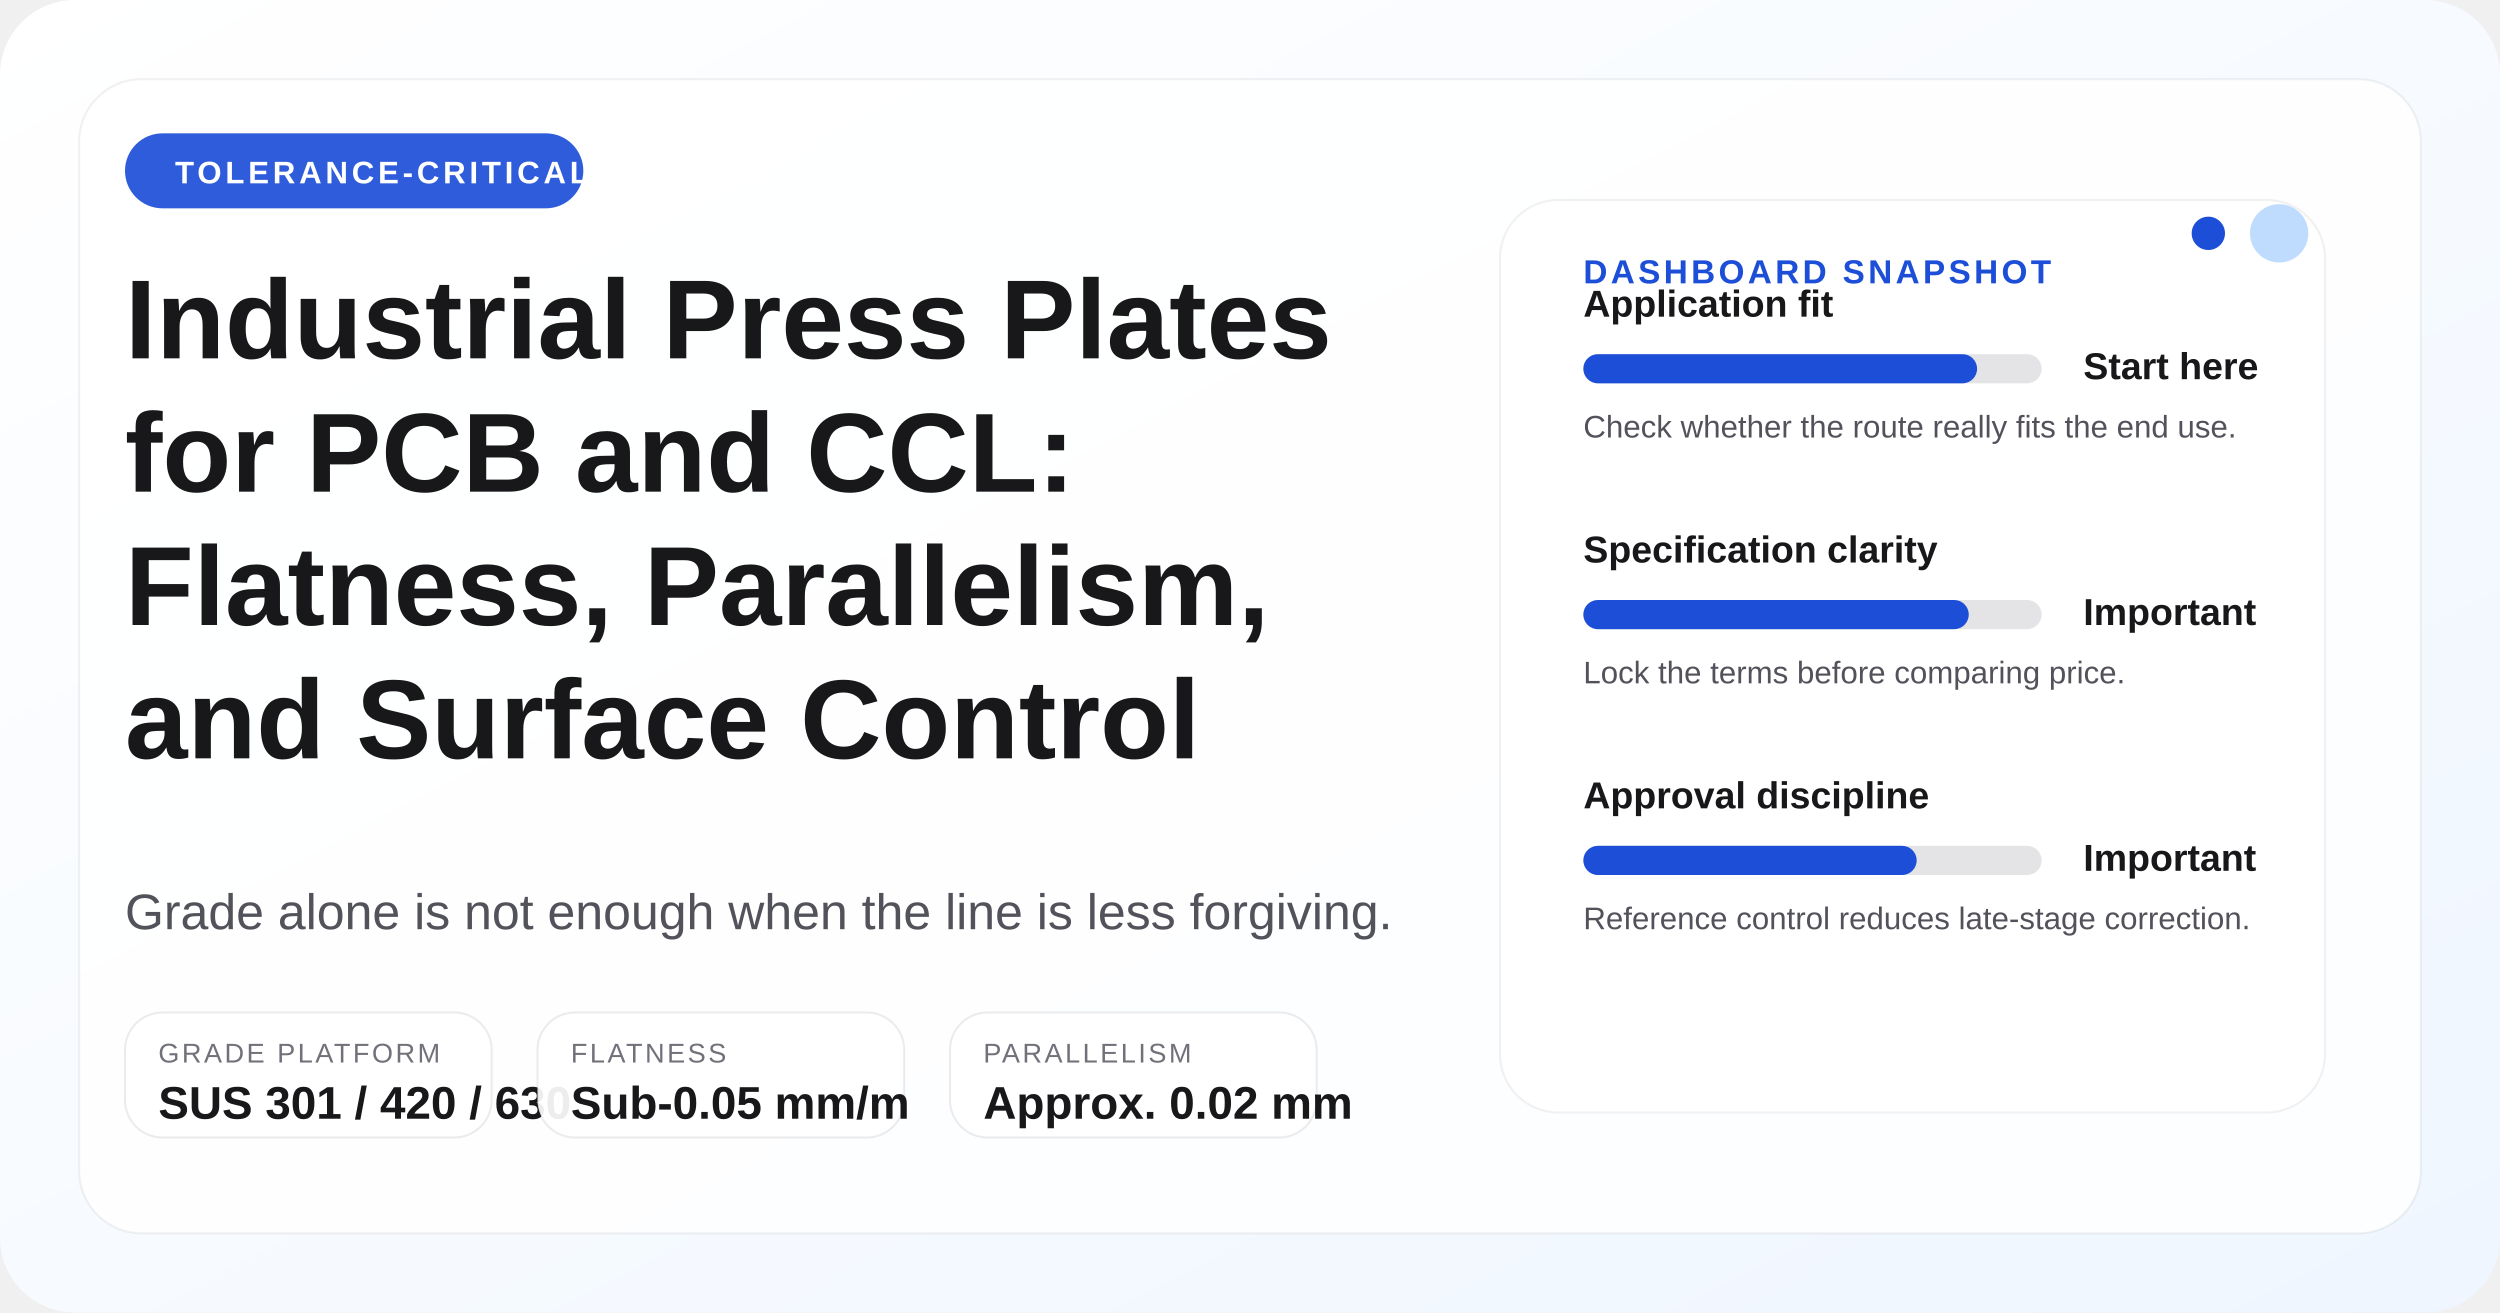
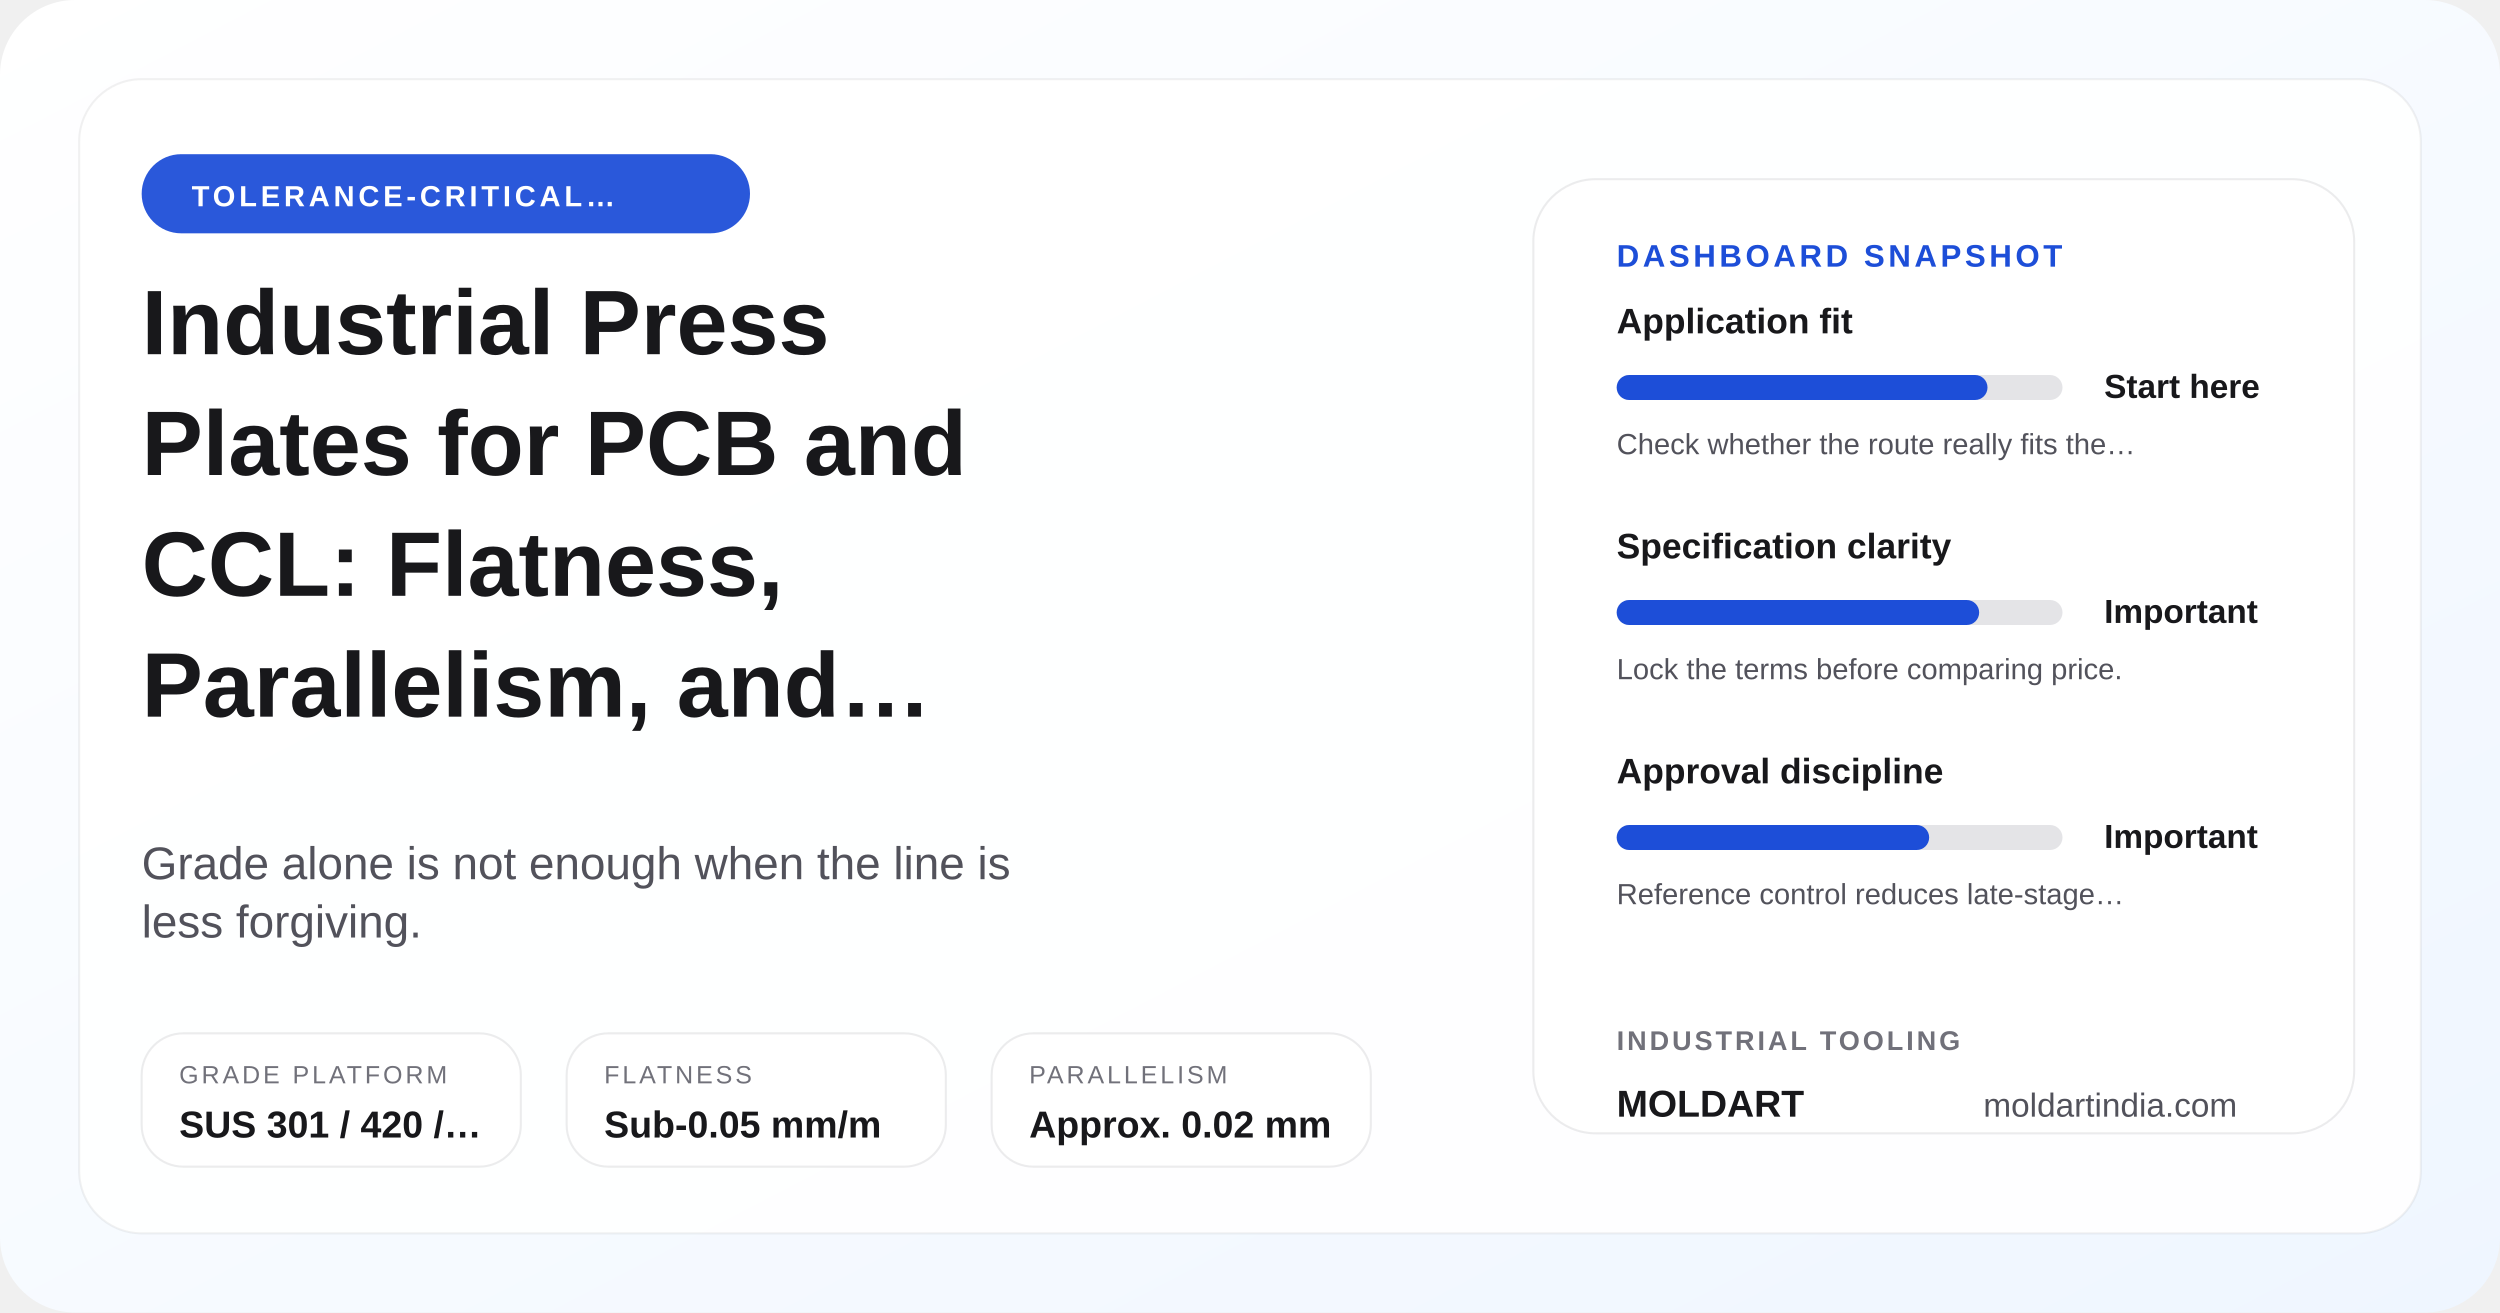
<svg xmlns="http://www.w3.org/2000/svg" width="1200" height="630" viewBox="0 0 1200 630" role="img" aria-label="Industrial Press Plates for PCB and CCL: Flatness, Parallelism, and Surface Control">
  <defs>
    <linearGradient id="posterGrad-industrial-press-plates-pcb-ccl-note" x1="0%" y1="0%" x2="100%" y2="100%">
      <stop offset="0%" stop-color="#ffffff" />
      <stop offset="100%" stop-color="#eff6ff" />
    </linearGradient>
  </defs>
  <rect width="1200" height="630" rx="36" fill="url(#posterGrad-industrial-press-plates-pcb-ccl-note)" />
-   <rect x="38" y="38" width="1124" height="554" rx="30" fill="rgba(255,255,255,0.84)" stroke="rgba(24,24,27,0.06)" />
-   <rect x="60" y="64" width="220" height="36" rx="18" fill="#1d4ed8" opacity="0.92" />
-   <text x="84" y="88" font-family="Arial, sans-serif" font-size="15" font-weight="700" fill="#ffffff" letter-spacing="1.8">TOLERANCE-CRITICAL TOOLING</text>
-   <text x="60" y="172" font-family="Arial, sans-serif" font-size="54" font-weight="700" fill="#18181b">Industrial Press Plates</text>
-   <text x="60" y="236" font-family="Arial, sans-serif" font-size="54" font-weight="700" fill="#18181b">for PCB and CCL:</text>
-   <text x="60" y="300" font-family="Arial, sans-serif" font-size="54" font-weight="700" fill="#18181b">Flatness, Parallelism,</text>
-   <text x="60" y="364" font-family="Arial, sans-serif" font-size="54" font-weight="700" fill="#18181b">and Surface Control</text>
-   <text x="60" y="446" font-family="Arial, sans-serif" font-size="24" fill="#52525b">Grade alone is not enough when the line is less forgiving.</text>
-   <rect x="60" y="486" width="176" height="60" rx="18" fill="rgba(255,255,255,0.92)" stroke="rgba(24,24,27,0.08)" />
-   <text x="76" y="510" font-family="Arial, sans-serif" font-size="13" fill="#71717a" letter-spacing="1.2">GRADE PLATFORM</text>
-   <text x="76" y="537" font-family="Arial, sans-serif" font-size="22" font-weight="700" fill="#18181b">SUS 301 / 420 / 630</text>
-   <rect x="258" y="486" width="176" height="60" rx="18" fill="rgba(255,255,255,0.92)" stroke="rgba(24,24,27,0.08)" />
-   <text x="274" y="510" font-family="Arial, sans-serif" font-size="13" fill="#71717a" letter-spacing="1.2">FLATNESS</text>
-   <text x="274" y="537" font-family="Arial, sans-serif" font-size="22" font-weight="700" fill="#18181b">Sub-0.05 mm/m</text>
-   <rect x="456" y="486" width="176" height="60" rx="18" fill="rgba(255,255,255,0.92)" stroke="rgba(24,24,27,0.08)" />
-   <text x="472" y="510" font-family="Arial, sans-serif" font-size="13" fill="#71717a" letter-spacing="1.2">PARALLELISM</text>
-   <text x="472" y="537" font-family="Arial, sans-serif" font-size="22" font-weight="700" fill="#18181b">Approx. 0.02 mm</text>
-   <rect x="720" y="96" width="396" height="438" rx="28" fill="#ffffff" stroke="rgba(24,24,27,0.06)" />
-   <text x="760" y="136" font-family="Arial, sans-serif" font-size="16" font-weight="700" fill="#1d4ed8" letter-spacing="1.6">DASHBOARD SNAPSHOT</text>
-   <text x="760" y="152" font-family="Arial, sans-serif" font-size="18" font-weight="700" fill="#18181b">Application fit</text>
-   <rect x="760" y="170" width="220" height="14" rx="7" fill="#e4e4e7" />
-   <rect x="760" y="170" width="189" height="14" rx="7" fill="#1d4ed8" />
-   <text x="1000" y="182" font-family="Arial, sans-serif" font-size="18" font-weight="700" fill="#18181b">Start here</text>
-   <text x="760" y="210" font-family="Arial, sans-serif" font-size="15" fill="#52525b">Check whether the route really fits the end use.</text>
-   <text x="760" y="270" font-family="Arial, sans-serif" font-size="18" font-weight="700" fill="#18181b">Specification clarity</text>
-   <rect x="760" y="288" width="220" height="14" rx="7" fill="#e4e4e7" />
-   <rect x="760" y="288" width="185" height="14" rx="7" fill="#1d4ed8" />
-   <text x="1000" y="300" font-family="Arial, sans-serif" font-size="18" font-weight="700" fill="#18181b">Important</text>
-   <text x="760" y="328" font-family="Arial, sans-serif" font-size="15" fill="#52525b">Lock the terms before comparing price.</text>
-   <text x="760" y="388" font-family="Arial, sans-serif" font-size="18" font-weight="700" fill="#18181b">Approval discipline</text>
-   <rect x="760" y="406" width="220" height="14" rx="7" fill="#e4e4e7" />
-   <rect x="760" y="406" width="160" height="14" rx="7" fill="#1d4ed8" />
-   <text x="1000" y="418" font-family="Arial, sans-serif" font-size="18" font-weight="700" fill="#18181b">Important</text>
-   <text x="760" y="446" font-family="Arial, sans-serif" font-size="15" fill="#52525b">Reference control reduces late-stage correction.</text>
-   <circle cx="1094" cy="112" r="14" fill="#bfdbfe" />
-   <circle cx="1060" cy="112" r="8" fill="#1d4ed8" />
+   <rect x="38" y="38" width="1124" height="554" rx="30" fill="rgba(255,255,255,0.9)" stroke="rgba(24,24,27,0.06)" />
+   <circle cx="1072" cy="110" r="18" fill="#bfdbfe" />
+   <circle cx="1036" cy="110" r="8" fill="#1d4ed8" />
+   <rect x="68" y="74" width="292" height="38" rx="19" fill="#1d4ed8" opacity="0.94" />
+   <text x="92" y="99" font-family="Arial, sans-serif" font-size="14" font-weight="700" fill="#ffffff" letter-spacing="1.8">TOLERANCE-CRITICAL…</text>
+   <text x="68" y="170" font-family="Arial, sans-serif" font-size="44" font-weight="700" fill="#18181b">Industrial Press</text>
+   <text x="68" y="228" font-family="Arial, sans-serif" font-size="44" font-weight="700" fill="#18181b">Plates for PCB and</text>
+   <text x="68" y="286" font-family="Arial, sans-serif" font-size="44" font-weight="700" fill="#18181b">CCL: Flatness,</text>
+   <text x="68" y="344" font-family="Arial, sans-serif" font-size="44" font-weight="700" fill="#18181b">Parallelism, and…</text>
+   <text x="68" y="422" font-family="Arial, sans-serif" font-size="22" fill="#52525b">Grade alone is not enough when the line is</text>
+   <text x="68" y="450" font-family="Arial, sans-serif" font-size="22" fill="#52525b">less forgiving.</text>
+   <rect x="68" y="496" width="182" height="64" rx="20" fill="rgba(255,255,255,0.94)" stroke="rgba(24,24,27,0.08)" />
+   <text x="86" y="520" font-family="Arial, sans-serif" font-size="12" fill="#71717a" letter-spacing="1.4">GRADE PLATFORM</text>
+   <text x="86" y="546" font-family="Arial, sans-serif" font-size="18" font-weight="700" fill="#18181b">SUS 301 / 420 /…</text>
+   <rect x="272" y="496" width="182" height="64" rx="20" fill="rgba(255,255,255,0.94)" stroke="rgba(24,24,27,0.08)" />
+   <text x="290" y="520" font-family="Arial, sans-serif" font-size="12" fill="#71717a" letter-spacing="1.4">FLATNESS</text>
+   <text x="290" y="546" font-family="Arial, sans-serif" font-size="18" font-weight="700" fill="#18181b">Sub-0.05 mm/m</text>
+   <rect x="476" y="496" width="182" height="64" rx="20" fill="rgba(255,255,255,0.94)" stroke="rgba(24,24,27,0.08)" />
+   <text x="494" y="520" font-family="Arial, sans-serif" font-size="12" fill="#71717a" letter-spacing="1.4">PARALLELISM</text>
+   <text x="494" y="546" font-family="Arial, sans-serif" font-size="18" font-weight="700" fill="#18181b">Approx. 0.02 mm</text>
+   <rect x="736" y="86" width="394" height="458" rx="30" fill="#ffffff" stroke="rgba(24,24,27,0.08)" />
+   <text x="776" y="128" font-family="Arial, sans-serif" font-size="15" font-weight="700" fill="#1d4ed8" letter-spacing="1.7">DASHBOARD SNAPSHOT</text>
+   <text x="776" y="160" font-family="Arial, sans-serif" font-size="17" font-weight="700" fill="#18181b">Application fit</text>
+   <rect x="776" y="180" width="214" height="12" rx="6" fill="#e4e4e7" />
+   <rect x="776" y="180" width="178" height="12" rx="6" fill="#1d4ed8" />
+   <text x="1010" y="191" font-family="Arial, sans-serif" font-size="16" font-weight="700" fill="#18181b">Start here</text>
+   <text x="776" y="218" font-family="Arial, sans-serif" font-size="14" fill="#52525b">Check whether the route really fits the…</text>
+   <text x="776" y="268" font-family="Arial, sans-serif" font-size="17" font-weight="700" fill="#18181b">Specification clarity</text>
+   <rect x="776" y="288" width="214" height="12" rx="6" fill="#e4e4e7" />
+   <rect x="776" y="288" width="174" height="12" rx="6" fill="#1d4ed8" />
+   <text x="1010" y="299" font-family="Arial, sans-serif" font-size="16" font-weight="700" fill="#18181b">Important</text>
+   <text x="776" y="326" font-family="Arial, sans-serif" font-size="14" fill="#52525b">Lock the terms before comparing price.</text>
+   <text x="776" y="376" font-family="Arial, sans-serif" font-size="17" font-weight="700" fill="#18181b">Approval discipline</text>
+   <rect x="776" y="396" width="214" height="12" rx="6" fill="#e4e4e7" />
+   <rect x="776" y="396" width="150" height="12" rx="6" fill="#1d4ed8" />
+   <text x="1010" y="407" font-family="Arial, sans-serif" font-size="16" font-weight="700" fill="#18181b">Important</text>
+   <text x="776" y="434" font-family="Arial, sans-serif" font-size="14" fill="#52525b">Reference control reduces late-stage…</text>
+   <text x="776" y="504" font-family="Arial, sans-serif" font-size="13" font-weight="700" fill="#71717a" letter-spacing="1.4">INDUSTRIAL TOOLING</text>
+   <text x="776" y="536" font-family="Arial, sans-serif" font-size="18" font-weight="700" fill="#18181b">MOLDART</text>
+   <text x="952" y="536" font-family="Arial, sans-serif" font-size="16" fill="#52525b">moldartindia.com</text>
</svg>
